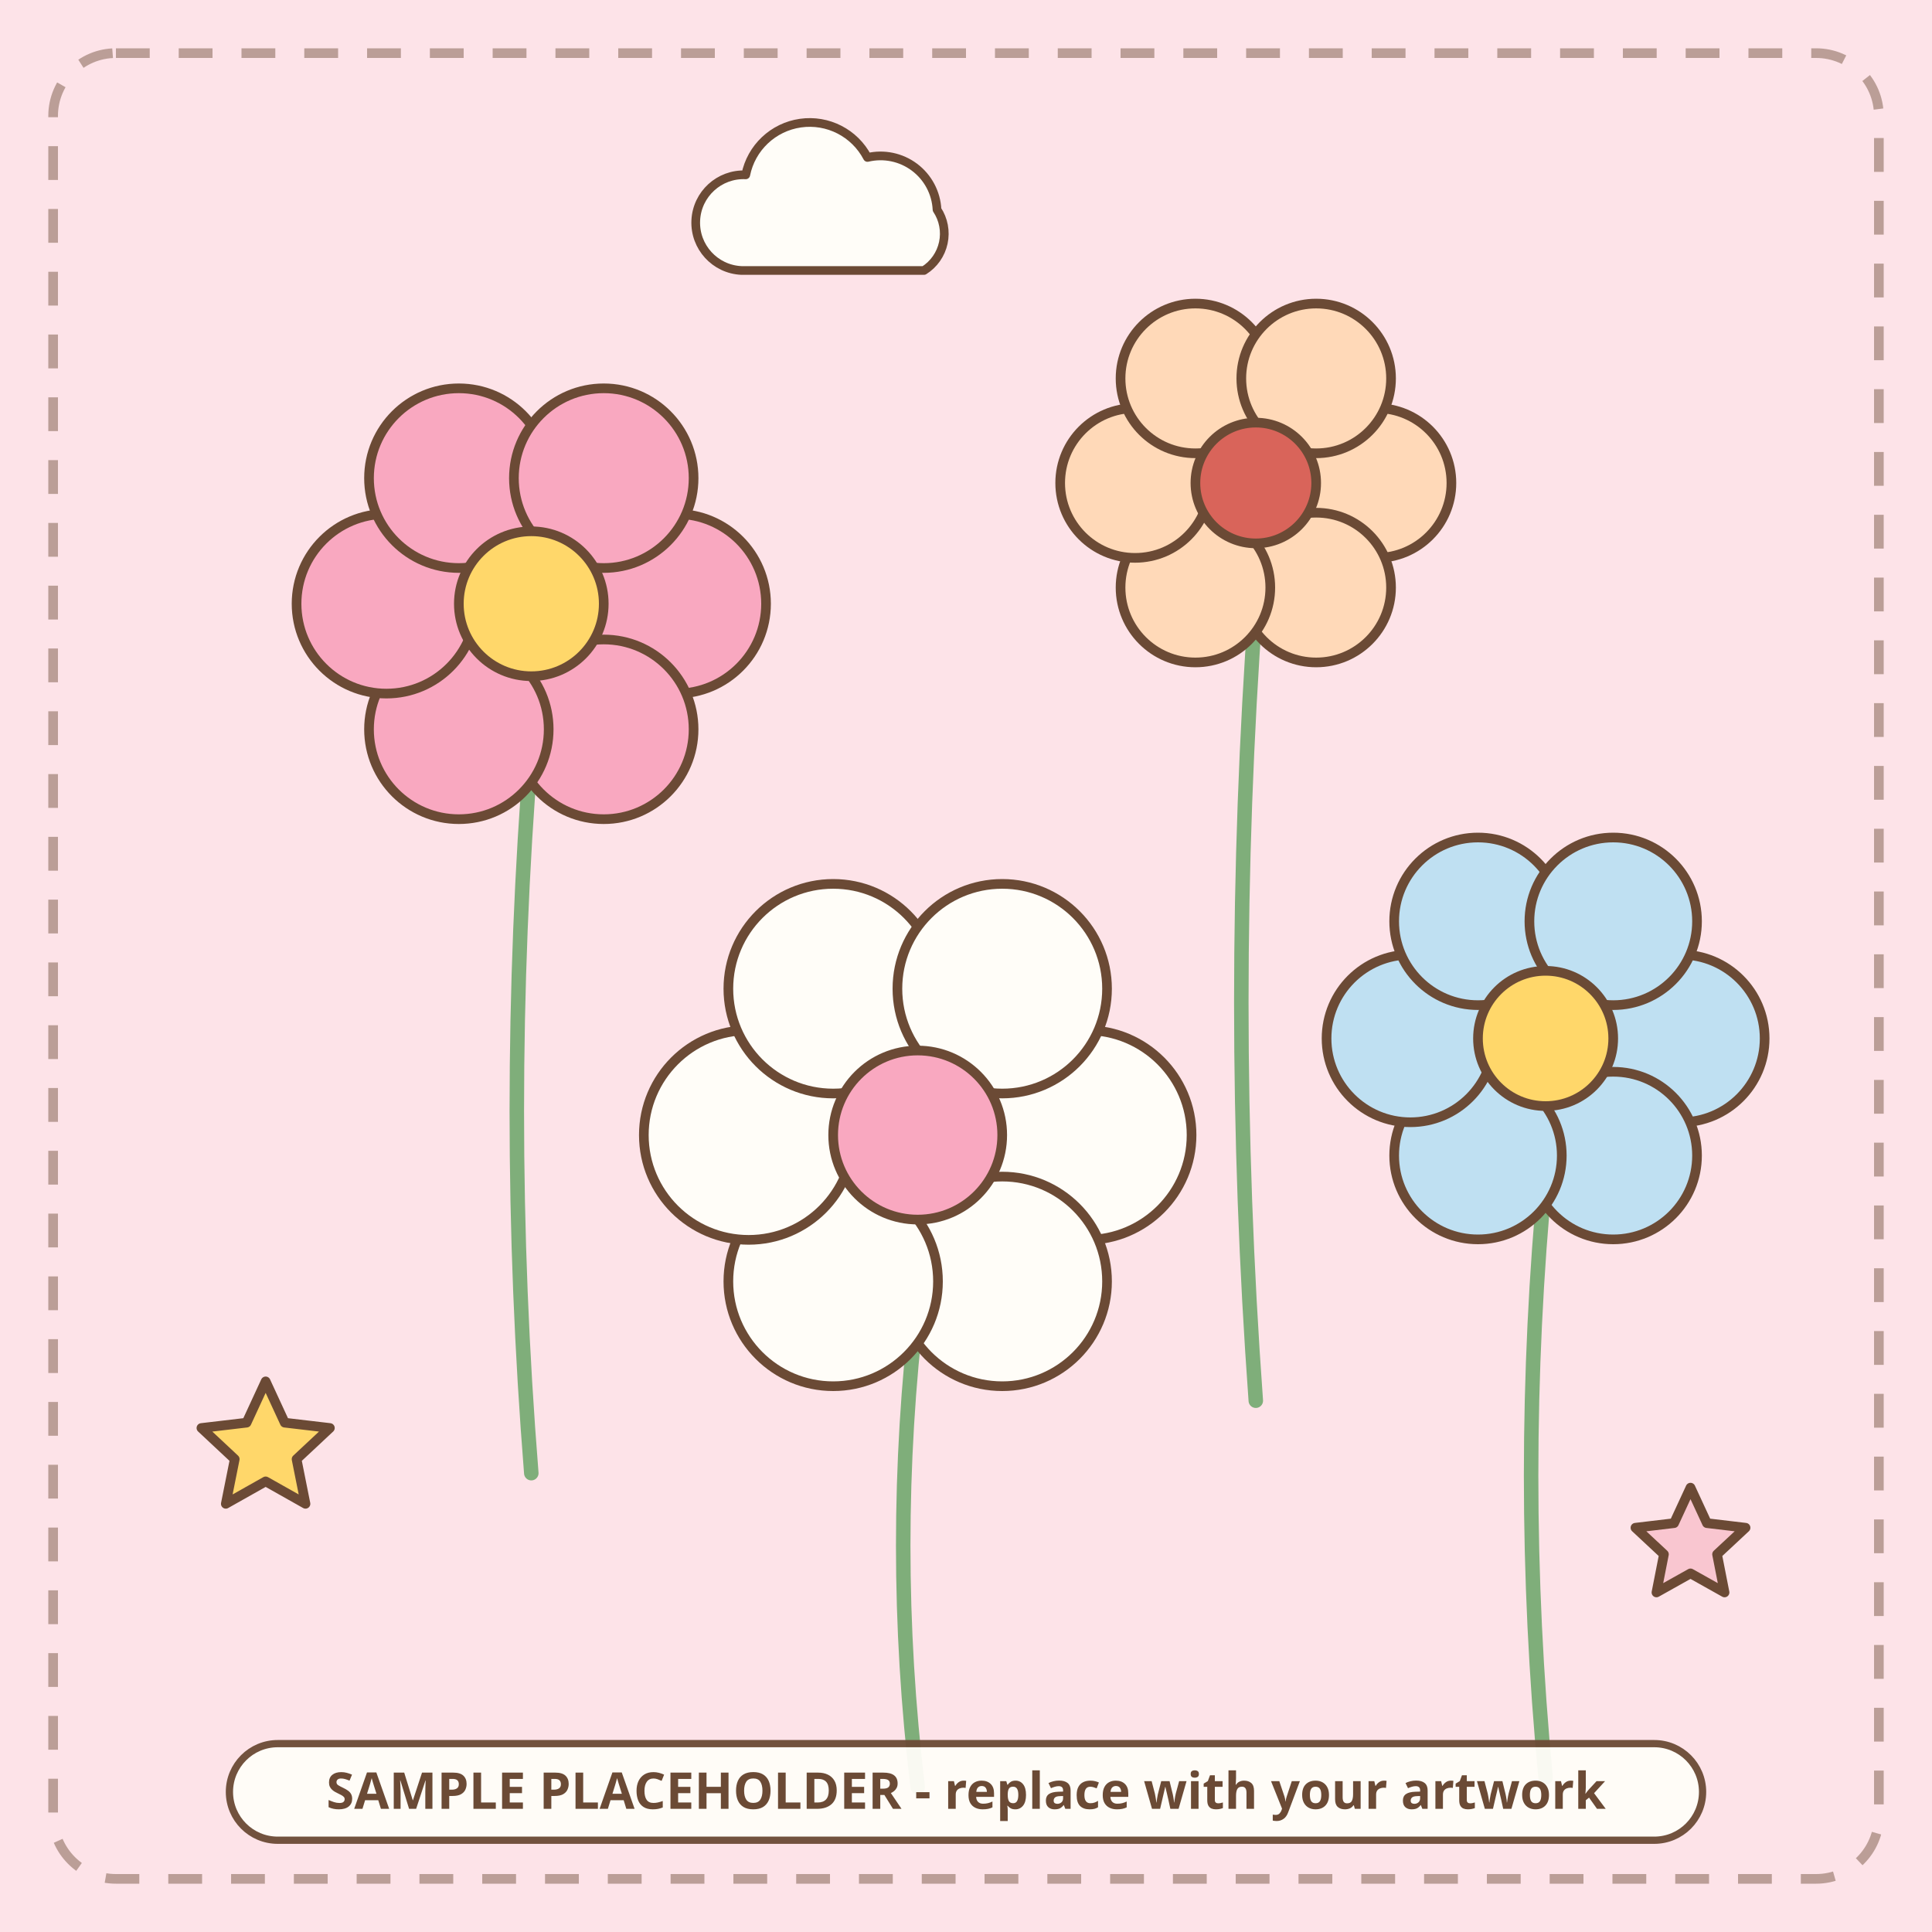
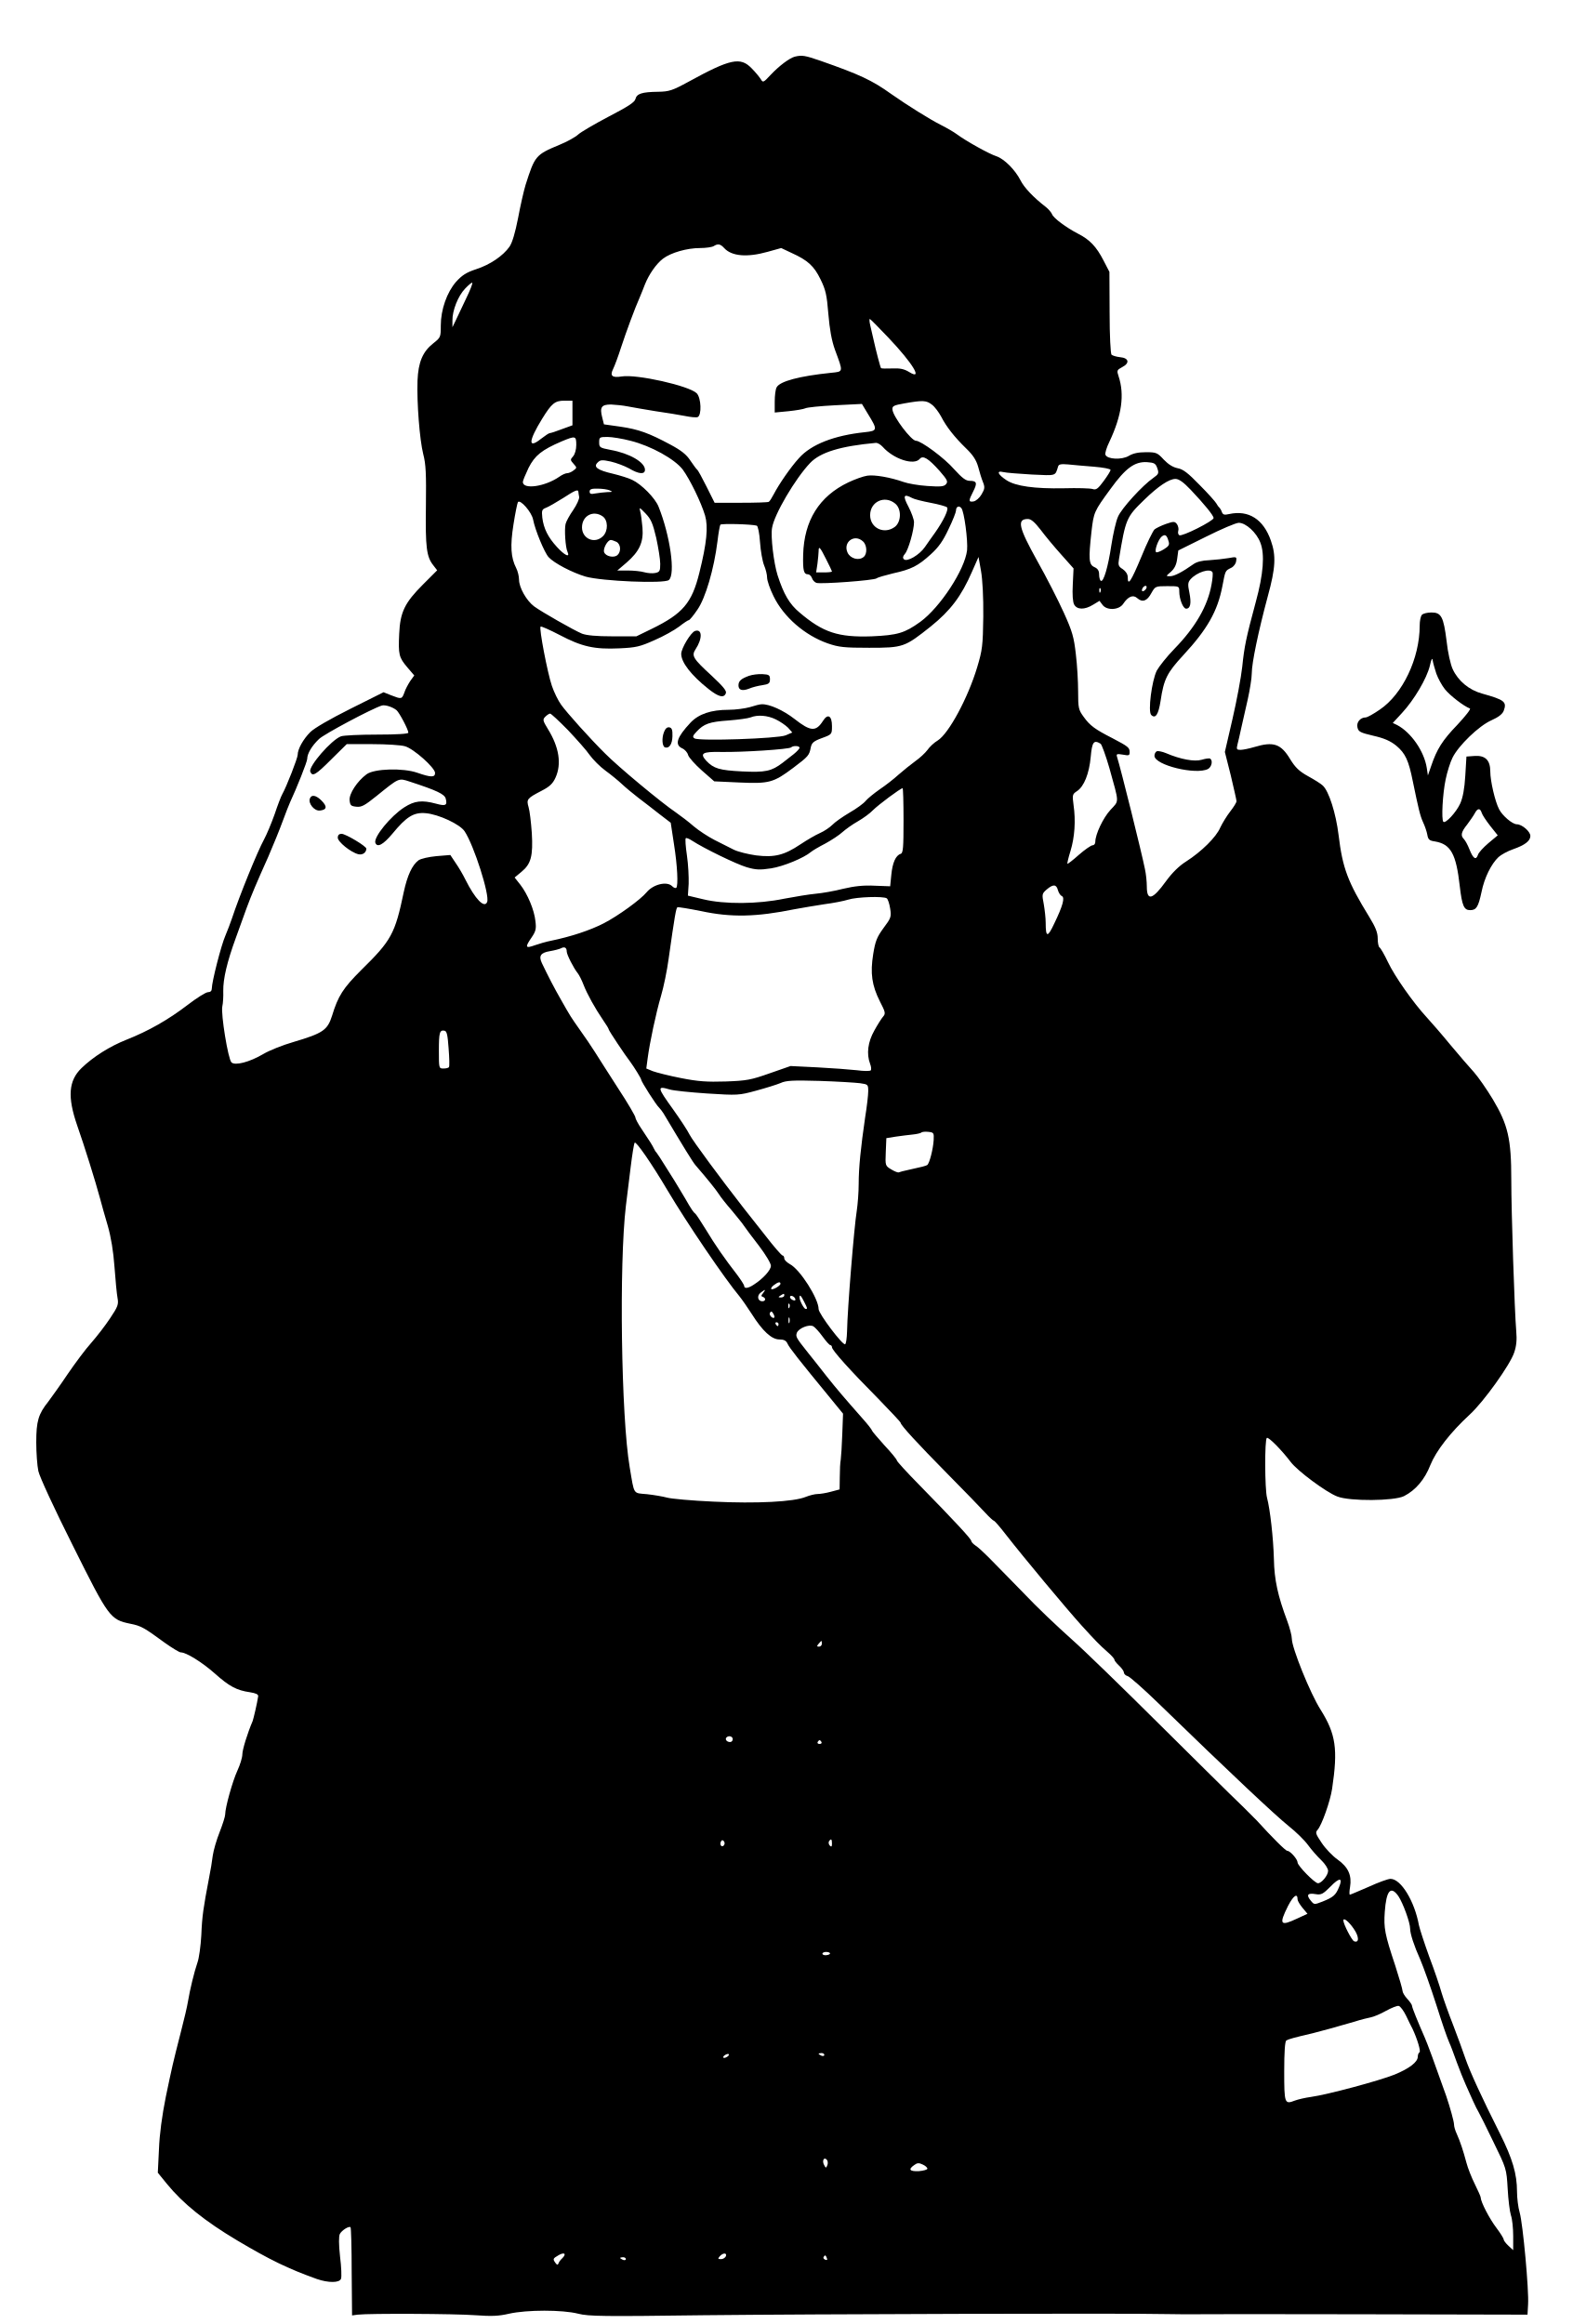
- <svg xmlns="http://www.w3.org/2000/svg" viewBox="0 0 800 800" width="800" height="800">
-   <rect width="800" height="800" fill="#FDE3E8" />
-   <rect x="22" y="22" width="756" height="756" rx="26" fill="none" stroke="#6b4a35" stroke-width="4" stroke-dasharray="14 12" opacity=".45" />
-   <path d="M220 310 Q208 460.0 220 610" fill="none" stroke="#7FAE7A" stroke-width="6" stroke-linecap="round" />
-   <circle cx="280.0" cy="250.0" r="37.2" fill="#F9A8C0" stroke="#6b4a35" stroke-width="4" />
-   <circle cx="250.0" cy="302.0" r="37.2" fill="#F9A8C0" stroke="#6b4a35" stroke-width="4" />
-   <circle cx="190.0" cy="302.0" r="37.2" fill="#F9A8C0" stroke="#6b4a35" stroke-width="4" />
-   <circle cx="160.0" cy="250.0" r="37.2" fill="#F9A8C0" stroke="#6b4a35" stroke-width="4" />
-   <circle cx="190.0" cy="198.0" r="37.2" fill="#F9A8C0" stroke="#6b4a35" stroke-width="4" />
-   <circle cx="250.0" cy="198.0" r="37.2" fill="#F9A8C0" stroke="#6b4a35" stroke-width="4" />
-   <circle cx="220" cy="250" r="30.0" fill="#FFD76A" stroke="#6b4a35" stroke-width="4" />
-   <path d="M520 250 Q508 415.0 520 580" fill="none" stroke="#7FAE7A" stroke-width="6" stroke-linecap="round" />
-   <circle cx="570.0" cy="200.0" r="31.0" fill="#FFD9B8" stroke="#6b4a35" stroke-width="4" />
-   <circle cx="545.0" cy="243.3" r="31.0" fill="#FFD9B8" stroke="#6b4a35" stroke-width="4" />
-   <circle cx="495.0" cy="243.3" r="31.0" fill="#FFD9B8" stroke="#6b4a35" stroke-width="4" />
-   <circle cx="470.0" cy="200.0" r="31.0" fill="#FFD9B8" stroke="#6b4a35" stroke-width="4" />
-   <circle cx="495.0" cy="156.7" r="31.0" fill="#FFD9B8" stroke="#6b4a35" stroke-width="4" />
-   <circle cx="545.0" cy="156.7" r="31.0" fill="#FFD9B8" stroke="#6b4a35" stroke-width="4" />
-   <circle cx="520" cy="200" r="25.0" fill="#D9645A" stroke="#6b4a35" stroke-width="4" />
-   <path d="M640 486 Q628 611.0 640 736" fill="none" stroke="#7FAE7A" stroke-width="6" stroke-linecap="round" />
-   <circle cx="696.0" cy="430.0" r="34.7" fill="#BFE0F2" stroke="#6b4a35" stroke-width="4" />
-   <circle cx="668.0" cy="478.5" r="34.7" fill="#BFE0F2" stroke="#6b4a35" stroke-width="4" />
-   <circle cx="612.0" cy="478.5" r="34.7" fill="#BFE0F2" stroke="#6b4a35" stroke-width="4" />
-   <circle cx="584.0" cy="430.0" r="34.7" fill="#BFE0F2" stroke="#6b4a35" stroke-width="4" />
-   <circle cx="612.0" cy="381.5" r="34.7" fill="#BFE0F2" stroke="#6b4a35" stroke-width="4" />
-   <circle cx="668.0" cy="381.5" r="34.7" fill="#BFE0F2" stroke="#6b4a35" stroke-width="4" />
-   <circle cx="640" cy="430" r="28.0" fill="#FFD76A" stroke="#6b4a35" stroke-width="4" />
-   <path d="M380 540 Q368 640.0 380 740" fill="none" stroke="#7FAE7A" stroke-width="6" stroke-linecap="round" />
-   <circle cx="450.0" cy="470.0" r="43.4" fill="#FFFDF8" stroke="#6b4a35" stroke-width="4" />
-   <circle cx="415.0" cy="530.6" r="43.4" fill="#FFFDF8" stroke="#6b4a35" stroke-width="4" />
-   <circle cx="345.0" cy="530.6" r="43.4" fill="#FFFDF8" stroke="#6b4a35" stroke-width="4" />
-   <circle cx="310.0" cy="470.0" r="43.4" fill="#FFFDF8" stroke="#6b4a35" stroke-width="4" />
-   <circle cx="345.0" cy="409.4" r="43.4" fill="#FFFDF8" stroke="#6b4a35" stroke-width="4" />
-   <circle cx="415.0" cy="409.4" r="43.4" fill="#FFFDF8" stroke="#6b4a35" stroke-width="4" />
-   <circle cx="380" cy="470" r="35.0" fill="#F9A8C0" stroke="#6b4a35" stroke-width="4" />
-   <polygon points="110.0,572.0 117.9,589.1 136.6,591.3 122.8,604.2 126.5,622.7 110.0,613.4 93.5,622.7 97.2,604.2 83.4,591.3 102.1,589.1" fill="#FFD76A" stroke="#6b4a35" stroke-width="4" stroke-linejoin="round" />
-   <polygon points="700.0,616.0 706.8,630.7 722.8,632.6 711.0,643.6 714.1,659.4 700.0,651.5 685.9,659.4 689.0,643.6 677.2,632.6 693.2,630.7" fill="#F9C6D0" stroke="#6b4a35" stroke-width="4" stroke-linejoin="round" />
-   <g transform="translate(280,40) scale(0.9)">
-     <path d="M30 80 a22 22 0 0 1 2 -44 a30 30 0 0 1 56 -8 a26 26 0 0 1 32 24 a20 20 0 0 1 -6 28 Z" fill="#FFFDF8" stroke="#6b4a35" stroke-width="4" stroke-linejoin="round" />
+ <svg xmlns="http://www.w3.org/2000/svg" version="1.0" width="824pt" height="1218pt" viewBox="0 0 824 1218" preserveAspectRatio="xMidYMid meet">
+   <g transform="translate(0,1218) scale(0.1,-0.1)" fill="#000000" stroke="none">
+     <path d="M4165 11883 c-27 -7 -82 -48 -128 -97 -36 -39 -39 -40 -50 -21 -7 11 -28 37 -48 57 -59 61 -111 50 -330 -70 -86 -47 -103 -52 -160 -53 -85 -1 -112 -10 -119 -38 -4 -17 -38 -39 -140 -92 -74 -39 -146 -81 -160 -94 -14 -13 -58 -38 -98 -54 -125 -52 -129 -57 -178 -211 -9 -30 -27 -108 -39 -173 -15 -76 -30 -128 -45 -150 -34 -48 -101 -94 -175 -118 -52 -17 -74 -32 -105 -66 -48 -55 -80 -146 -80 -229 0 -61 -1 -63 -39 -93 -56 -44 -79 -99 -83 -196 -4 -115 11 -309 30 -385 14 -53 16 -104 14 -272 -3 -217 3 -266 39 -311 l20 -26 -74 -74 c-96 -96 -120 -145 -125 -259 -5 -108 -2 -123 43 -176 l36 -42 -21 -29 c-11 -17 -26 -44 -31 -61 -13 -35 -15 -35 -69 -14 l-40 16 -174 -87 c-106 -53 -189 -101 -210 -122 -37 -37 -66 -89 -66 -119 0 -17 -58 -166 -81 -207 -6 -10 -24 -57 -40 -105 -17 -48 -42 -107 -55 -131 -35 -64 -129 -295 -169 -416 -7 -22 -23 -62 -34 -89 -22 -50 -71 -242 -71 -277 0 -12 -7 -19 -20 -19 -11 0 -59 -30 -107 -67 -102 -78 -204 -136 -320 -182 -88 -35 -174 -89 -236 -149 -68 -66 -74 -151 -23 -299 38 -108 97 -297 120 -383 8 -30 26 -95 41 -145 17 -60 29 -132 35 -215 5 -69 12 -142 16 -163 6 -33 2 -45 -39 -106 -25 -38 -70 -96 -99 -129 -29 -32 -84 -106 -123 -163 -38 -57 -85 -122 -102 -145 -52 -65 -63 -102 -63 -213 0 -55 5 -123 11 -151 6 -29 85 -200 181 -391 188 -377 195 -387 301 -409 56 -11 72 -20 181 -100 38 -27 76 -50 83 -50 29 0 111 -51 178 -110 76 -68 115 -89 185 -99 31 -5 44 -11 43 -21 -5 -35 -24 -116 -29 -130 -27 -63 -54 -150 -54 -175 0 -16 -12 -55 -26 -85 -25 -54 -64 -193 -64 -230 0 -10 -13 -51 -29 -92 -16 -40 -32 -95 -36 -123 -3 -27 -12 -81 -20 -120 -29 -152 -36 -197 -40 -297 -3 -56 -12 -121 -20 -143 -17 -49 -40 -144 -50 -205 -4 -25 -20 -94 -36 -155 -45 -176 -46 -182 -80 -344 -20 -100 -33 -196 -36 -276 l-6 -122 48 -59 c84 -103 200 -196 368 -296 172 -102 264 -147 417 -202 61 -21 119 -21 127 1 4 9 2 62 -5 117 -7 64 -7 106 -1 118 10 19 48 43 56 35 3 -3 6 -108 6 -234 l2 -228 30 4 c58 7 511 5 616 -3 85 -6 121 -5 177 8 93 21 280 21 362 0 55 -14 131 -15 658 -8 554 6 2223 11 2427 6 50 -1 104 -1 120 -1 17 1 422 1 900 0 l870 -2 3 53 c5 74 -27 423 -44 482 -8 27 -14 77 -14 110 0 93 -24 173 -89 303 -97 193 -157 324 -181 393 -12 36 -41 115 -64 175 -24 61 -51 137 -61 170 -9 33 -38 119 -65 190 -26 72 -50 146 -54 165 -23 126 -94 243 -149 243 -13 0 -65 -19 -115 -42 -51 -22 -95 -41 -98 -41 -3 0 -3 18 1 40 10 61 -9 104 -65 144 -27 19 -65 59 -84 88 -31 46 -34 54 -21 68 22 25 66 149 76 215 31 208 20 286 -60 414 -55 86 -151 325 -151 372 0 16 -11 58 -24 93 -49 131 -68 215 -70 325 -3 111 -20 261 -36 321 -12 44 -13 307 -1 314 9 6 76 -62 125 -126 34 -46 186 -159 244 -181 65 -26 299 -24 350 2 61 31 109 88 138 163 30 74 105 171 207 265 72 66 211 260 232 324 12 34 15 68 11 112 -9 107 -26 625 -26 795 0 213 -17 287 -97 421 -32 53 -76 116 -98 141 -23 25 -79 90 -125 145 -45 55 -101 119 -123 143 -71 77 -168 215 -203 289 -19 40 -39 75 -45 78 -5 4 -9 24 -9 47 0 30 -11 58 -44 112 -113 184 -140 255 -161 429 -14 115 -51 231 -83 260 -9 9 -44 31 -77 49 -47 26 -67 46 -93 88 -49 82 -88 95 -188 65 -27 -8 -60 -15 -73 -15 -20 0 -22 3 -16 28 4 15 13 54 20 87 7 33 23 101 34 150 11 50 21 111 21 136 0 54 34 218 84 404 41 149 44 213 16 292 -39 112 -117 161 -218 139 -26 -6 -33 -4 -39 11 -3 10 -10 20 -13 23 -4 3 -11 13 -16 22 -5 9 -44 53 -88 97 -60 62 -86 82 -114 87 -25 5 -49 20 -73 45 -34 37 -40 39 -94 39 -40 0 -67 -6 -89 -19 -36 -22 -114 -19 -123 6 -3 7 6 38 21 68 65 138 80 247 48 343 -10 30 -9 33 19 48 41 21 35 48 -11 52 -19 2 -39 8 -45 13 -5 6 -10 98 -10 222 l-1 212 -31 60 c-37 72 -72 109 -133 140 -62 32 -130 82 -137 103 -4 9 -18 26 -32 37 -65 50 -114 102 -133 140 -28 55 -85 112 -126 126 -38 12 -160 80 -207 115 -16 12 -54 34 -82 48 -58 29 -178 104 -262 163 -102 73 -165 102 -370 174 -84 29 -98 31 -136 22z m-370 -1003 c39 -43 120 -50 227 -20 l72 20 55 -26 c84 -38 117 -68 151 -138 27 -55 33 -81 41 -181 7 -82 17 -139 35 -189 44 -119 45 -113 -22 -120 -164 -17 -267 -44 -284 -76 -6 -10 -10 -44 -10 -75 l0 -57 73 7 c39 4 79 11 87 15 9 5 79 12 156 16 l141 7 30 -50 c53 -86 53 -91 -14 -98 -162 -17 -282 -64 -346 -136 -44 -48 -105 -137 -132 -189 -10 -19 -21 -37 -26 -40 -4 -3 -70 -5 -146 -5 l-138 0 -42 84 c-23 46 -45 87 -50 90 -4 3 -20 25 -35 47 -20 31 -47 53 -105 84 -112 60 -166 80 -263 94 l-85 12 -9 36 c-14 54 -4 68 46 68 24 -1 63 -5 88 -10 25 -5 90 -16 145 -25 55 -8 124 -19 154 -25 29 -6 59 -9 67 -6 22 9 19 101 -5 125 -39 39 -315 101 -393 88 -50 -8 -63 3 -45 39 8 16 27 67 42 114 27 82 71 202 99 265 7 17 19 46 26 65 21 52 58 106 94 134 42 32 126 56 195 56 31 0 63 5 71 10 22 14 35 12 55 -10z m-1353 -266 c-21 -44 -45 -95 -54 -114 l-17 -35 0 35 c-1 51 29 129 67 168 18 19 35 33 37 30 3 -3 -12 -41 -33 -84z m2215 -205 c127 -134 182 -225 108 -179 -26 16 -48 21 -89 19 -31 -1 -57 -1 -59 2 -4 5 -27 94 -38 144 -5 22 -13 57 -18 78 -5 21 -6 37 -2 35 4 -2 48 -46 98 -99z m-1657 -393 l0 -65 -55 -20 c-31 -12 -59 -21 -64 -21 -5 0 -25 -14 -46 -30 -69 -55 -66 -12 6 105 50 81 67 95 116 95 l43 0 0 -64z m1884 43 c15 -11 36 -40 48 -62 27 -53 70 -108 132 -168 35 -34 52 -60 62 -95 7 -27 18 -63 25 -80 11 -27 10 -36 -7 -65 -11 -19 -30 -35 -42 -37 -27 -4 -27 3 -2 52 23 45 19 56 -18 56 -21 0 -40 15 -82 61 -49 57 -173 149 -200 149 -24 0 -119 125 -123 163 -2 19 6 23 63 33 96 17 115 16 144 -7z m-1864 -211 c0 -24 -7 -49 -17 -60 -15 -17 -15 -19 3 -39 18 -20 18 -21 -1 -35 -10 -8 -25 -14 -33 -14 -8 0 -26 -8 -40 -18 -76 -53 -192 -69 -192 -28 0 7 14 40 30 74 33 65 69 94 174 139 72 30 76 29 76 -19z m284 22 c108 -27 232 -96 274 -151 38 -52 96 -171 117 -241 17 -59 9 -144 -30 -300 -39 -158 -86 -214 -250 -294 l-80 -39 -125 0 c-86 0 -136 5 -160 14 -43 18 -210 113 -251 143 -40 30 -79 99 -79 140 0 18 -7 46 -15 61 -28 55 -32 116 -14 229 9 58 20 111 23 116 11 18 73 -52 80 -92 10 -53 59 -172 81 -196 28 -31 123 -81 194 -102 85 -24 411 -38 436 -18 36 29 7 233 -54 385 -18 45 -89 117 -138 140 -18 9 -63 23 -100 32 -83 19 -105 36 -81 59 14 14 23 15 69 5 30 -7 72 -23 96 -36 50 -30 83 -33 83 -7 0 39 -80 86 -180 104 -57 11 -60 13 -60 40 0 26 2 28 43 28 24 0 79 -9 121 -20z m1322 -32 c57 -64 164 -99 194 -63 17 20 45 3 104 -63 40 -46 45 -56 34 -69 -10 -13 -28 -15 -98 -10 -47 3 -103 13 -125 21 -68 24 -152 39 -190 33 -21 -3 -65 -19 -99 -35 -153 -73 -232 -200 -237 -379 -2 -84 3 -103 26 -103 7 0 16 -9 20 -19 3 -11 14 -23 24 -26 25 -7 302 13 315 24 6 5 45 16 86 26 96 21 131 39 198 100 41 37 64 70 93 132 22 45 39 89 39 97 0 21 16 28 28 13 15 -17 35 -171 30 -221 -12 -102 -141 -299 -245 -375 -82 -59 -119 -70 -255 -76 -175 -6 -255 20 -378 125 -53 44 -83 96 -115 195 -20 63 -37 203 -29 248 11 71 122 259 199 340 54 57 160 89 346 106 9 0 24 -9 35 -21z m1439 -112 c9 -26 7 -31 -20 -50 -58 -40 -168 -161 -186 -204 -11 -24 -26 -92 -35 -150 -17 -114 -41 -195 -55 -186 -5 3 -9 18 -9 33 0 20 -7 31 -25 39 -29 13 -31 41 -15 186 12 102 13 105 100 224 79 109 126 143 190 140 39 -3 46 -6 55 -32z m-332 8 c48 -4 87 -11 87 -17 0 -5 -16 -31 -36 -58 -30 -41 -40 -48 -58 -42 -11 4 -79 6 -151 4 -153 -3 -253 11 -300 42 -46 30 -55 52 -18 43 16 -4 83 -9 150 -13 131 -6 122 -9 138 42 3 12 16 14 52 11 27 -3 87 -8 136 -12z m507 -121 c71 -75 120 -135 120 -148 0 -15 -166 -99 -180 -90 -6 4 -8 14 -5 24 3 9 -1 25 -7 34 -12 15 -17 15 -58 1 -25 -9 -52 -22 -60 -29 -8 -8 -40 -72 -69 -144 -54 -129 -71 -155 -71 -106 0 15 -10 31 -26 42 -23 14 -25 22 -20 52 35 213 39 221 133 312 73 71 130 109 163 109 18 0 42 -17 80 -57z m-3045 -3 c17 -7 15 -9 -11 -9 -17 -1 -46 -4 -63 -7 -24 -5 -31 -3 -31 10 0 12 10 16 43 15 23 0 51 -4 62 -9z m-164 -7 c0 -5 2 -16 4 -27 2 -10 -12 -41 -31 -69 -19 -27 -37 -60 -40 -73 -7 -28 -1 -123 10 -146 15 -33 -15 -19 -55 25 -47 51 -70 97 -77 154 -4 38 -2 44 20 52 13 5 53 28 88 50 63 41 79 48 81 34z m1749 -33 c10 -6 54 -17 96 -25 43 -8 82 -19 87 -24 10 -10 -18 -69 -63 -133 -17 -24 -41 -57 -53 -75 -28 -41 -94 -80 -110 -64 -7 7 -6 15 5 28 18 19 48 125 48 166 0 14 -13 50 -29 81 -31 58 -26 70 19 46z m-89 -29 c34 -27 33 -95 -1 -122 -56 -42 -130 -7 -130 61 0 71 76 106 131 61z m-1252 -180 c11 -51 21 -112 21 -136 0 -38 -3 -43 -26 -48 -15 -3 -41 -1 -58 4 -17 5 -56 9 -86 9 l-55 0 48 41 c68 59 90 107 84 183 -3 34 -8 72 -12 86 -6 23 -4 22 28 -11 29 -30 38 -52 56 -128z m-281 113 c29 -20 30 -76 2 -104 -43 -43 -110 -14 -110 46 0 61 59 92 108 58z m2295 -70 c23 -31 72 -90 108 -130 l65 -73 -4 -84 c-3 -53 0 -92 7 -105 15 -28 55 -29 100 -1 l33 20 15 -20 c22 -32 87 -29 109 4 26 39 52 50 74 30 27 -24 52 -15 74 27 20 35 21 36 83 36 62 0 63 0 63 -27 0 -41 20 -91 36 -91 23 0 28 29 17 84 -9 43 -8 54 6 70 33 37 102 59 115 37 3 -5 1 -34 -5 -65 -20 -112 -84 -223 -194 -336 -40 -41 -81 -93 -93 -115 -26 -53 -47 -214 -29 -232 22 -22 38 2 49 73 17 115 34 148 119 240 126 136 180 231 205 362 16 83 14 80 46 96 13 6 25 22 26 35 4 23 2 24 -40 16 -23 -4 -69 -9 -101 -11 -37 -1 -67 -9 -83 -21 -58 -41 -100 -63 -122 -63 -23 0 -23 0 4 23 19 17 29 37 33 68 l6 44 145 72 c80 40 157 73 172 73 37 0 93 -51 113 -104 24 -61 16 -165 -24 -311 -51 -189 -60 -233 -71 -340 -6 -55 -29 -178 -51 -273 l-40 -173 31 -123 c16 -68 30 -129 30 -135 0 -7 -15 -31 -33 -54 -18 -23 -41 -61 -52 -84 -21 -50 -98 -126 -179 -178 -37 -23 -74 -60 -106 -104 -70 -97 -100 -105 -100 -27 0 24 -4 65 -10 92 -16 81 -126 524 -146 587 -5 16 -1 17 30 12 32 -6 36 -5 36 13 0 24 -8 30 -90 73 -92 47 -118 66 -151 112 -27 37 -29 46 -29 133 0 51 -5 139 -12 196 -10 88 -18 118 -63 217 -29 64 -91 186 -139 271 -99 178 -108 220 -49 220 16 0 35 -16 66 -56z m-1487 21 c6 -2 14 -40 17 -87 3 -45 13 -100 21 -120 9 -21 16 -50 16 -65 0 -16 15 -60 34 -98 53 -109 164 -205 284 -247 58 -20 86 -23 217 -23 179 0 186 3 323 112 103 83 160 158 216 287 l34 77 13 -73 c8 -45 13 -136 12 -240 -2 -152 -5 -175 -32 -265 -48 -160 -149 -348 -207 -384 -19 -11 -43 -34 -54 -50 -12 -16 -40 -42 -63 -58 -23 -17 -62 -48 -87 -70 -25 -23 -70 -58 -100 -78 -30 -21 -63 -48 -73 -60 -10 -13 -48 -41 -85 -62 -37 -22 -77 -50 -90 -64 -13 -13 -42 -33 -65 -43 -23 -10 -69 -37 -102 -59 -85 -57 -136 -70 -233 -58 -42 6 -95 19 -117 30 -22 11 -67 34 -101 51 -33 17 -82 49 -108 71 -25 22 -68 55 -94 73 -77 52 -303 240 -371 309 -78 77 -199 212 -230 255 -16 22 -38 67 -49 100 -23 68 -68 302 -59 310 3 3 48 -17 100 -44 116 -61 181 -76 312 -70 89 4 109 9 185 43 47 20 105 53 129 71 24 19 47 34 51 34 4 0 25 25 45 55 42 60 87 213 105 358 5 43 12 82 15 87 4 7 164 3 191 -5z m2158 -82 c6 -18 1 -26 -25 -42 -18 -11 -36 -18 -40 -15 -11 6 11 67 29 82 18 14 27 8 36 -25z m-1602 0 c22 -19 24 -66 4 -82 -25 -21 -69 -9 -84 22 -26 55 35 101 80 60z m-1291 -3 c23 -13 25 -52 4 -70 -19 -15 -61 -6 -69 16 -7 18 18 64 35 64 6 0 19 -5 30 -10z m1098 -90 c17 -33 31 -63 31 -65 0 -3 -19 -5 -41 -5 l-42 0 7 46 c3 26 6 55 6 65 0 30 7 23 39 -41z m1679 -152 c-2 -6 -10 -14 -16 -16 -7 -2 -10 2 -6 12 7 18 28 22 22 4z m-241 -20 c-3 -8 -6 -5 -6 6 -1 11 2 17 5 13 3 -3 4 -12 1 -19z m-3689 -620 c15 -13 62 -102 62 -118 0 -6 -58 -10 -164 -10 -91 0 -175 -4 -189 -9 -51 -19 -171 -158 -161 -185 11 -28 28 -18 110 64 l81 80 134 0 c74 0 151 -5 171 -11 45 -12 158 -113 158 -140 0 -24 -21 -24 -93 1 -74 26 -226 22 -266 -8 -49 -36 -92 -102 -89 -136 3 -27 7 -31 36 -34 27 -3 44 7 105 56 119 96 115 95 173 76 144 -47 184 -66 190 -90 9 -35 0 -40 -51 -26 -74 20 -113 15 -166 -19 -72 -46 -162 -157 -152 -186 10 -27 41 -10 89 47 74 90 112 114 176 108 67 -6 179 -58 203 -95 49 -74 132 -334 118 -370 -14 -36 -63 15 -114 117 -12 25 -35 64 -51 87 l-28 42 -73 -6 c-41 -4 -81 -13 -94 -22 -33 -25 -58 -78 -77 -166 -46 -220 -65 -254 -223 -409 -95 -95 -121 -135 -153 -240 -24 -75 -47 -91 -202 -137 -56 -16 -128 -45 -158 -63 -73 -43 -148 -62 -167 -44 -18 18 -56 254 -48 293 4 17 6 53 5 81 -1 64 20 153 66 279 20 55 45 125 56 155 25 68 53 134 114 270 25 58 59 141 75 185 16 44 34 89 39 100 35 75 90 213 90 228 0 27 24 68 62 104 27 26 275 158 328 175 17 6 57 -7 78 -24z m899 -105 c46 -49 98 -107 114 -131 17 -23 53 -60 82 -81 29 -21 68 -53 87 -71 19 -18 58 -50 85 -71 28 -21 77 -59 110 -85 l60 -46 17 -112 c18 -113 23 -218 12 -229 -4 -3 -13 0 -21 8 -27 28 -99 11 -134 -31 -32 -39 -151 -125 -225 -163 -72 -37 -172 -70 -279 -92 -22 -4 -59 -15 -82 -23 -50 -18 -53 -11 -17 41 22 32 25 46 20 85 -6 59 -41 142 -79 191 l-30 38 36 30 c50 41 61 83 54 203 -4 56 -11 117 -17 136 -12 41 -8 46 69 86 41 21 58 37 72 68 33 72 19 160 -39 254 -28 46 -29 51 -14 66 9 9 20 16 25 16 5 0 47 -39 94 -87z m2791 -71 c6 -5 27 -62 46 -128 52 -188 52 -168 6 -218 -39 -42 -80 -129 -80 -168 0 -10 -6 -18 -14 -18 -8 0 -41 -23 -72 -50 -31 -28 -59 -49 -60 -47 -2 2 5 32 16 67 22 72 28 159 16 241 -7 52 -6 57 17 72 38 24 65 93 73 180 7 79 16 91 52 69z m-1033 -402 c0 -143 -2 -171 -15 -175 -26 -8 -43 -47 -49 -110 l-6 -60 -81 3 c-57 3 -106 -2 -165 -16 -46 -12 -111 -23 -144 -26 -33 -3 -107 -15 -165 -26 -139 -29 -314 -30 -425 -3 l-80 19 4 62 c1 34 -2 101 -9 148 -7 47 -10 88 -6 91 3 3 18 -3 33 -13 63 -41 232 -123 286 -139 48 -14 69 -15 128 -6 64 10 171 54 209 86 8 7 42 27 75 44 33 18 74 45 90 60 17 15 53 41 80 56 28 16 64 42 80 59 28 28 143 114 155 115 3 1 5 -76 5 -169z m809 -365 c4 -14 13 -28 20 -31 18 -7 6 -51 -39 -144 -35 -75 -45 -74 -45 4 0 24 -5 68 -10 97 -10 52 -10 55 15 77 34 29 51 28 59 -3z m-897 -43 c6 -4 14 -28 18 -54 7 -43 4 -50 -35 -102 -35 -48 -43 -69 -54 -137 -16 -100 -7 -163 35 -247 29 -56 31 -64 17 -80 -8 -9 -29 -42 -46 -73 -34 -60 -42 -122 -22 -175 6 -15 7 -30 3 -34 -4 -4 -37 -4 -73 1 -36 4 -129 11 -206 15 l-141 7 -109 -38 c-99 -35 -121 -39 -231 -43 -98 -3 -145 0 -235 18 -62 12 -128 29 -147 36 l-34 14 7 53 c11 83 43 235 70 327 14 47 32 135 40 195 32 227 39 265 46 270 4 2 59 -7 124 -20 158 -34 289 -31 491 10 39 7 108 19 155 26 47 6 103 17 125 24 43 14 183 19 202 7z m-1677 -279 c0 -16 36 -87 58 -114 7 -9 21 -36 30 -60 19 -49 60 -123 103 -186 16 -23 29 -44 29 -48 0 -6 85 -134 113 -170 20 -27 57 -87 57 -93 0 -10 79 -134 94 -147 6 -6 16 -19 23 -30 103 -173 155 -258 168 -272 64 -74 107 -128 122 -151 9 -15 40 -54 68 -86 27 -33 57 -69 65 -82 8 -12 43 -59 78 -104 34 -45 62 -91 62 -104 0 -22 -40 -67 -90 -99 -28 -19 -50 -22 -50 -7 0 6 -17 32 -37 59 -63 81 -116 157 -164 237 -26 42 -50 79 -55 83 -9 6 -21 23 -54 81 -11 19 -26 44 -33 55 -6 11 -34 56 -62 100 -27 44 -52 82 -55 85 -4 3 -9 12 -13 20 -8 17 -19 35 -64 102 -18 26 -33 54 -33 61 0 7 -40 76 -90 152 -49 77 -105 163 -122 191 -18 29 -53 80 -78 115 -50 71 -50 71 -101 161 -34 59 -68 125 -99 190 -18 38 -7 55 42 63 24 4 50 11 58 15 18 10 30 4 30 -17z m-619 -508 c4 -50 5 -93 2 -97 -2 -5 -15 -8 -29 -8 -24 0 -24 1 -24 93 0 97 4 110 30 105 12 -3 16 -23 21 -93z m2156 -182 c42 -6 43 -7 43 -42 0 -20 -7 -81 -16 -136 -23 -159 -34 -264 -34 -350 0 -44 -5 -107 -10 -140 -14 -86 -49 -515 -51 -633 -1 -34 -5 -65 -10 -67 -12 -8 -139 160 -139 184 0 55 -98 209 -151 236 -16 9 -29 22 -29 30 0 8 -4 15 -9 15 -5 0 -45 46 -89 103 -44 56 -96 122 -116 147 -117 150 -265 350 -282 383 -10 21 -49 80 -86 132 -85 118 -86 125 -18 105 19 -6 108 -15 197 -21 158 -10 165 -10 256 15 52 14 109 32 128 40 28 13 63 15 203 11 94 -3 189 -9 213 -12z m386 -298 c-3 -48 -22 -123 -34 -131 -9 -5 -28 -10 -97 -25 -24 -5 -47 -11 -51 -13 -4 -3 -22 4 -40 15 -32 19 -32 20 -29 92 l3 72 50 8 c28 4 67 9 88 11 21 2 41 7 45 10 3 4 20 6 37 4 28 -3 30 -5 28 -43z m-1394 -265 c101 -170 297 -459 377 -555 13 -16 42 -58 64 -92 56 -89 104 -133 144 -133 24 0 36 -6 43 -22 10 -22 58 -83 224 -285 l67 -82 -4 -108 c-2 -59 -6 -119 -8 -133 -3 -14 -5 -54 -5 -90 l-1 -66 -45 -12 c-25 -7 -57 -12 -70 -12 -14 0 -42 -7 -62 -15 -62 -26 -258 -36 -484 -25 -112 5 -222 15 -243 21 -22 6 -69 14 -105 18 -75 7 -66 -7 -91 141 -45 263 -56 1068 -20 1370 6 47 17 138 25 203 8 65 17 122 21 128 6 11 91 -112 173 -251z m591 -488 c0 -11 -41 -34 -48 -28 -3 4 3 13 14 21 21 16 34 19 34 7z m-91 -49 c-11 -13 -11 -17 -1 -20 17 -6 15 -23 -3 -23 -24 0 -30 29 -9 45 25 19 29 19 13 -2z m111 -13 c0 -5 -8 -10 -17 -10 -15 0 -16 2 -3 10 19 12 20 12 20 0z m58 -18 c2 -7 -2 -10 -12 -6 -9 3 -16 11 -16 16 0 13 23 5 28 -10z m46 -14 c18 -36 19 -38 8 -38 -9 0 -32 44 -32 60 0 18 8 10 24 -22z m-77 -30 c-3 -8 -6 -5 -6 6 -1 11 2 17 5 13 3 -3 4 -12 1 -19z m-79 -53 c-9 -9 -30 14 -23 25 6 9 10 8 17 -4 6 -10 8 -19 6 -21z m79 -27 c-3 -7 -5 -2 -5 12 0 14 2 19 5 13 2 -7 2 -19 0 -25z m-57 -8 c0 -5 -2 -10 -4 -10 -3 0 -8 5 -11 10 -3 6 -1 10 4 10 6 0 11 -4 11 -10z m231 -65 c18 -25 36 -45 41 -45 4 0 8 -5 8 -11 0 -15 97 -123 243 -270 64 -66 117 -122 117 -126 0 -12 88 -108 245 -267 88 -89 177 -181 198 -204 21 -23 42 -42 45 -42 4 0 32 -32 62 -71 95 -122 316 -387 399 -479 71 -78 93 -101 134 -137 21 -18 37 -36 37 -41 0 -5 11 -19 25 -32 14 -13 25 -29 25 -36 0 -7 9 -16 21 -19 11 -4 84 -68 161 -143 376 -365 610 -585 681 -642 38 -30 84 -75 102 -100 18 -25 50 -61 69 -79 20 -19 36 -44 36 -56 0 -23 -34 -65 -53 -65 -17 0 -107 92 -107 109 0 17 -39 61 -54 61 -9 0 -79 70 -159 158 -13 14 -122 122 -146 144 -8 7 -173 171 -367 363 -194 193 -398 391 -454 440 -88 79 -183 169 -257 247 -12 13 -48 49 -80 82 -32 32 -78 79 -103 105 -25 25 -55 53 -68 61 -12 8 -22 19 -22 24 0 10 -87 104 -271 292 -66 67 -119 125 -119 130 0 5 -29 41 -65 79 -35 39 -64 73 -65 77 0 4 -23 34 -51 65 -104 118 -131 150 -187 220 -31 40 -77 98 -102 129 -58 73 -61 79 -54 99 10 24 64 46 86 34 9 -5 31 -29 49 -54z m-4 -1610 c0 -8 -7 -15 -15 -15 -12 0 -12 3 -2 15 7 8 13 15 15 15 1 0 2 -7 2 -15z m-467 -500 c0 -8 -6 -15 -14 -15 -17 0 -28 14 -19 24 12 12 33 6 33 -9z m465 -15 c3 -5 -1 -10 -10 -10 -9 0 -13 5 -10 10 3 6 8 10 10 10 2 0 7 -4 10 -10z m-510 -539 c-9 -16 -25 -3 -18 15 4 10 9 12 15 6 6 -6 7 -15 3 -21z m565 7 c0 -16 -3 -19 -11 -11 -6 6 -8 16 -5 22 11 17 16 13 16 -11z m2657 -229 c-17 -41 -29 -52 -86 -75 -44 -17 -44 -17 -62 5 -25 30 -16 41 25 34 30 -5 39 0 78 39 48 50 67 48 45 -3z m311 -46 c25 -38 62 -139 62 -172 0 -25 20 -88 53 -161 17 -40 54 -143 85 -240 31 -98 53 -162 67 -195 8 -16 25 -64 40 -105 15 -41 36 -93 46 -115 10 -22 27 -60 38 -85 11 -25 25 -52 30 -60 5 -8 40 -78 77 -155 68 -139 69 -141 75 -245 3 -58 11 -121 17 -140 7 -19 12 -68 12 -109 l0 -74 -25 23 c-14 13 -25 28 -25 33 0 6 -17 33 -38 61 -36 47 -82 136 -82 158 0 5 -14 37 -31 71 -17 34 -37 85 -44 112 -17 64 -33 112 -51 152 -8 17 -14 38 -14 48 0 16 -21 91 -41 150 -60 170 -99 276 -112 305 -38 87 -67 158 -67 167 0 6 -11 22 -25 37 -14 15 -25 34 -25 42 0 8 -17 67 -38 132 -55 165 -61 197 -55 282 8 112 31 139 71 83z m-528 -18 c0 -7 12 -27 26 -44 l26 -31 -54 -25 c-89 -42 -97 -32 -48 66 28 54 50 70 50 34z m294 -153 c29 -41 30 -77 2 -66 -12 5 -56 90 -56 109 0 17 28 -5 54 -43z m-2744 -130 c0 -4 -9 -8 -20 -9 -11 -1 -20 2 -20 8 0 5 9 9 20 9 11 0 20 -4 20 -8z m3019 -327 c13 -28 28 -58 33 -67 25 -53 45 -119 37 -124 -5 -3 -9 -13 -9 -23 0 -28 -44 -62 -122 -94 -80 -32 -351 -105 -438 -117 -30 -4 -68 -13 -84 -19 -54 -21 -56 -16 -56 153 0 103 4 157 11 162 12 7 40 15 139 38 56 14 123 33 220 61 30 10 68 19 83 22 16 3 52 18 80 34 29 16 59 28 67 26 8 -1 26 -25 39 -52z m-3559 -215 c-8 -5 -17 -7 -19 -4 -3 3 1 9 9 14 8 5 17 7 19 4 3 -3 -1 -9 -9 -14z m510 10 c0 -5 -7 -7 -15 -4 -8 4 -15 8 -15 10 0 2 7 4 15 4 8 0 15 -4 15 -10z m16 -577 c-7 -17 -8 -17 -17 0 -12 21 -2 44 13 29 6 -6 8 -19 4 -29z m524 -19 c0 -5 -20 -11 -45 -13 -48 -2 -57 9 -24 32 16 12 25 12 44 3 14 -6 25 -16 25 -22z m-1913 -469 c-9 -8 -18 -20 -20 -27 -4 -10 -8 -9 -16 2 -15 21 -14 23 17 41 30 17 42 7 19 -16z m857 10 c-4 -8 -15 -15 -25 -15 -17 0 -18 2 -7 15 17 19 39 19 32 0z m529 -9 c4 -10 1 -13 -8 -9 -8 3 -12 9 -9 14 7 12 11 11 17 -5z m-1053 -6 c0 -5 -7 -7 -15 -4 -8 4 -15 8 -15 10 0 2 7 4 15 4 8 0 15 -4 15 -10z" />
+     <path d="M6063 8243 c-7 -3 -13 -13 -13 -24 0 -49 218 -102 281 -69 19 11 26 44 11 54 -5 3 -25 0 -45 -6 -37 -11 -110 2 -187 35 -19 8 -41 12 -47 10z" />
+     <path d="M3642 8873 c-22 -8 -72 -91 -72 -120 0 -44 51 -111 143 -184 53 -42 81 -49 91 -22 5 12 -15 36 -74 91 -99 91 -107 105 -85 139 37 56 36 109 -3 96z" />
+     <path d="M3925 8638 c-41 -15 -55 -27 -55 -50 0 -25 20 -31 56 -17 16 7 47 15 69 18 34 5 40 10 40 31 0 22 -5 25 -40 27 -22 1 -53 -3 -70 -9z" />
+     <path d="M3930 8474 c-25 -7 -75 -14 -111 -14 -93 0 -157 -22 -200 -67 -72 -77 -85 -116 -44 -135 14 -6 28 -22 31 -35 4 -13 36 -49 72 -81 l65 -57 131 -6 c157 -7 179 -1 282 76 81 61 85 66 93 108 5 24 15 33 59 49 52 19 52 20 52 63 0 54 -22 67 -47 27 -37 -58 -65 -56 -148 9 -60 47 -134 80 -174 78 -9 0 -36 -7 -61 -15z m135 -64 c23 -11 52 -31 65 -44 l22 -25 -35 -15 c-41 -17 -453 -31 -477 -16 -12 7 -10 14 10 35 39 42 68 52 168 59 51 4 102 11 115 16 37 15 89 11 132 -10z m125 -149 c0 -5 -14 -20 -30 -33 -17 -13 -43 -33 -59 -46 -58 -44 -89 -51 -212 -45 -119 6 -149 15 -188 56 -35 39 -20 48 77 46 112 -2 358 14 368 24 10 10 44 9 44 -2z" />
+     <path d="M3480 8344 c-13 -32 -10 -76 5 -81 22 -7 38 17 39 58 1 34 -3 44 -16 47 -12 2 -21 -6 -28 -24z" />
+     <path d="M1624 7995 c-10 -26 24 -67 53 -63 36 4 39 21 8 52 -29 29 -53 33 -61 11z" />
+     <path d="M1770 7790 c0 -22 68 -77 108 -87 22 -5 41 8 42 29 0 13 -109 78 -130 78 -13 0 -20 -7 -20 -20z" />
+     <path d="M7452 8958 c-7 -7 -12 -32 -12 -57 0 -171 -89 -359 -209 -440 -33 -23 -66 -41 -74 -41 -28 0 -50 -26 -43 -53 5 -22 15 -27 83 -43 57 -13 89 -27 120 -52 48 -40 65 -77 87 -187 30 -145 38 -180 54 -215 9 -19 19 -48 22 -65 4 -25 11 -31 40 -35 83 -14 111 -65 130 -234 12 -103 22 -126 54 -126 33 0 43 16 60 95 15 75 51 147 89 183 13 12 47 31 76 41 63 22 91 44 91 70 0 23 -44 61 -71 61 -23 0 -76 45 -93 79 -21 40 -46 148 -46 197 0 60 -26 86 -83 82 l-42 -3 -6 -100 c-4 -69 -13 -115 -26 -145 -21 -47 -78 -108 -89 -97 -11 11 -4 146 12 222 8 39 24 90 36 114 31 63 138 167 204 196 36 16 57 32 64 49 18 48 5 58 -113 91 -69 19 -126 67 -154 128 -11 23 -26 89 -32 147 -16 128 -28 150 -79 150 -21 0 -43 -5 -50 -12z m75 -308 c9 -25 29 -62 45 -82 25 -32 100 -90 131 -101 7 -2 -23 -40 -65 -85 -79 -82 -108 -128 -138 -217 l-17 -49 -6 40 c-14 88 -83 186 -155 224 l-23 11 48 52 c64 69 130 181 146 247 8 36 13 45 15 29 2 -13 11 -44 19 -69z m238 -730 c3 -11 24 -42 45 -69 l39 -49 -49 -41 c-27 -23 -52 -50 -55 -62 -10 -29 -25 -19 -44 29 -9 23 -22 47 -29 54 -19 19 -15 37 17 77 15 20 33 46 40 59 14 27 28 28 36 2z" />
  </g>
-   <rect x="95" y="722" width="610" height="40" rx="20" fill="#FFFDF8" stroke="#6b4a35" stroke-width="3" opacity=".95" />
-   <text x="400.0" y="749" text-anchor="middle" font-family="sans-serif" font-size="21" font-weight="700" fill="#6b4a35">SAMPLE PLACEHOLDER - replace with your artwork</text>
</svg>
